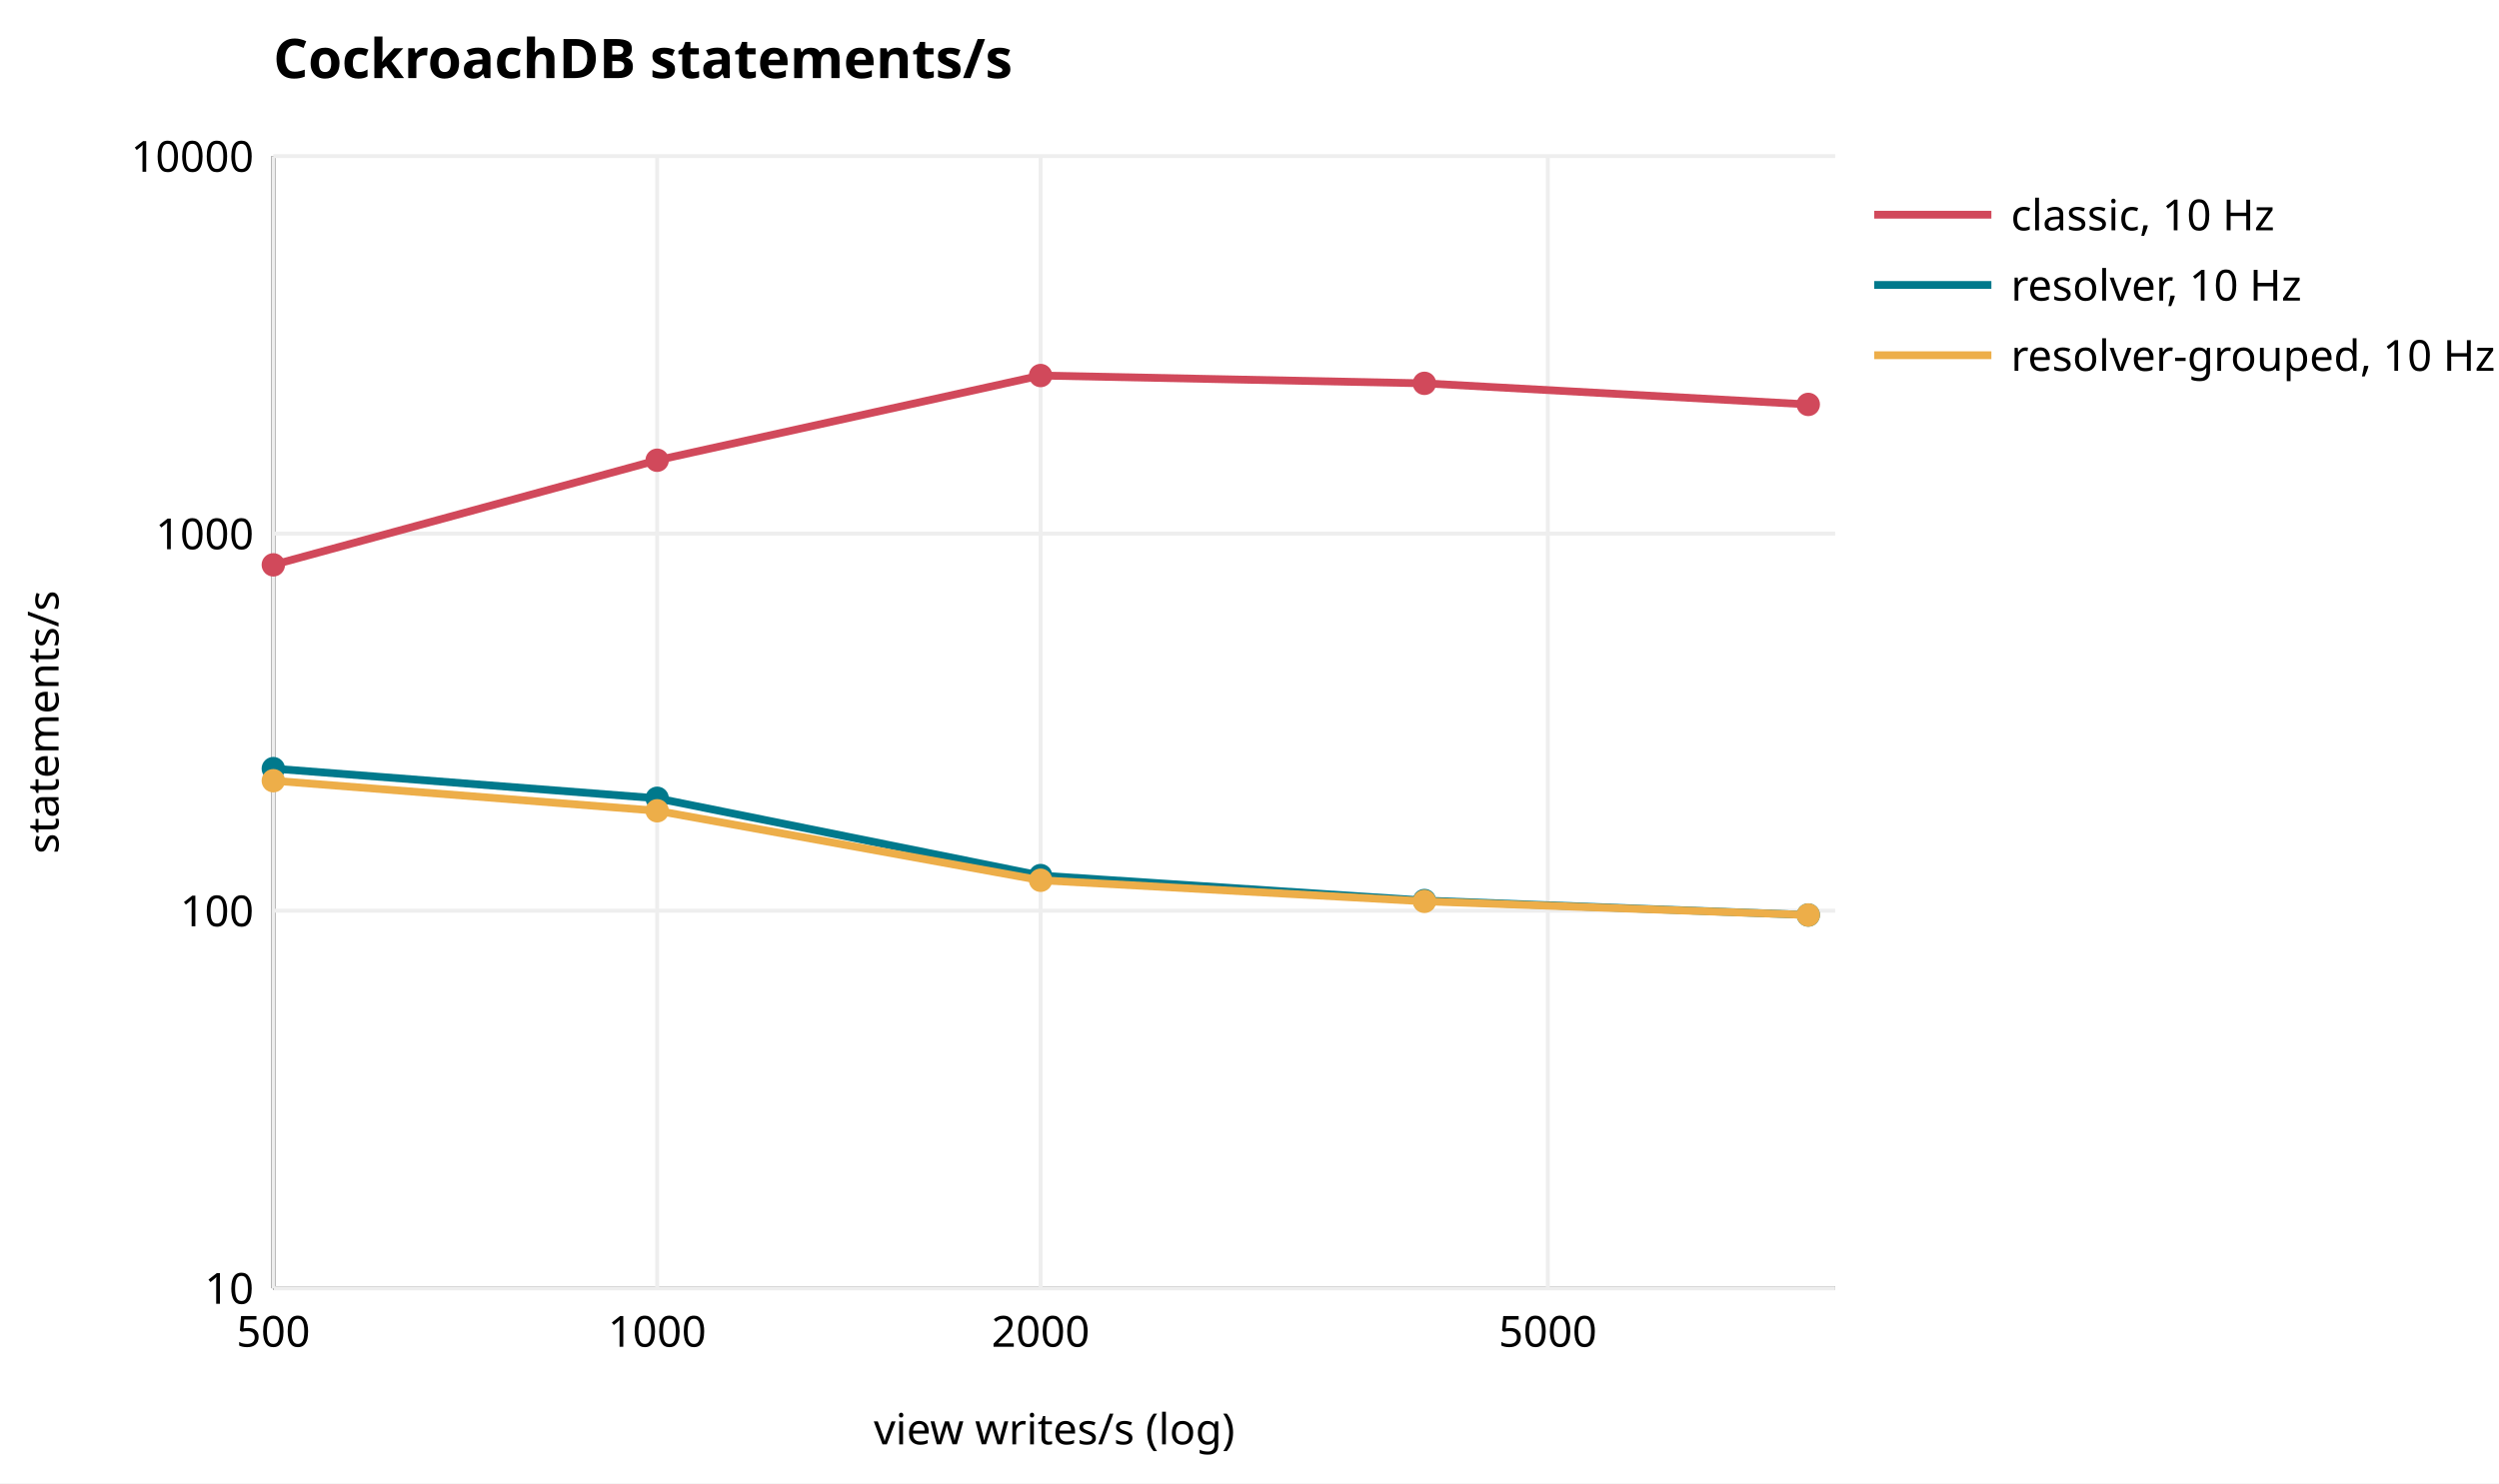
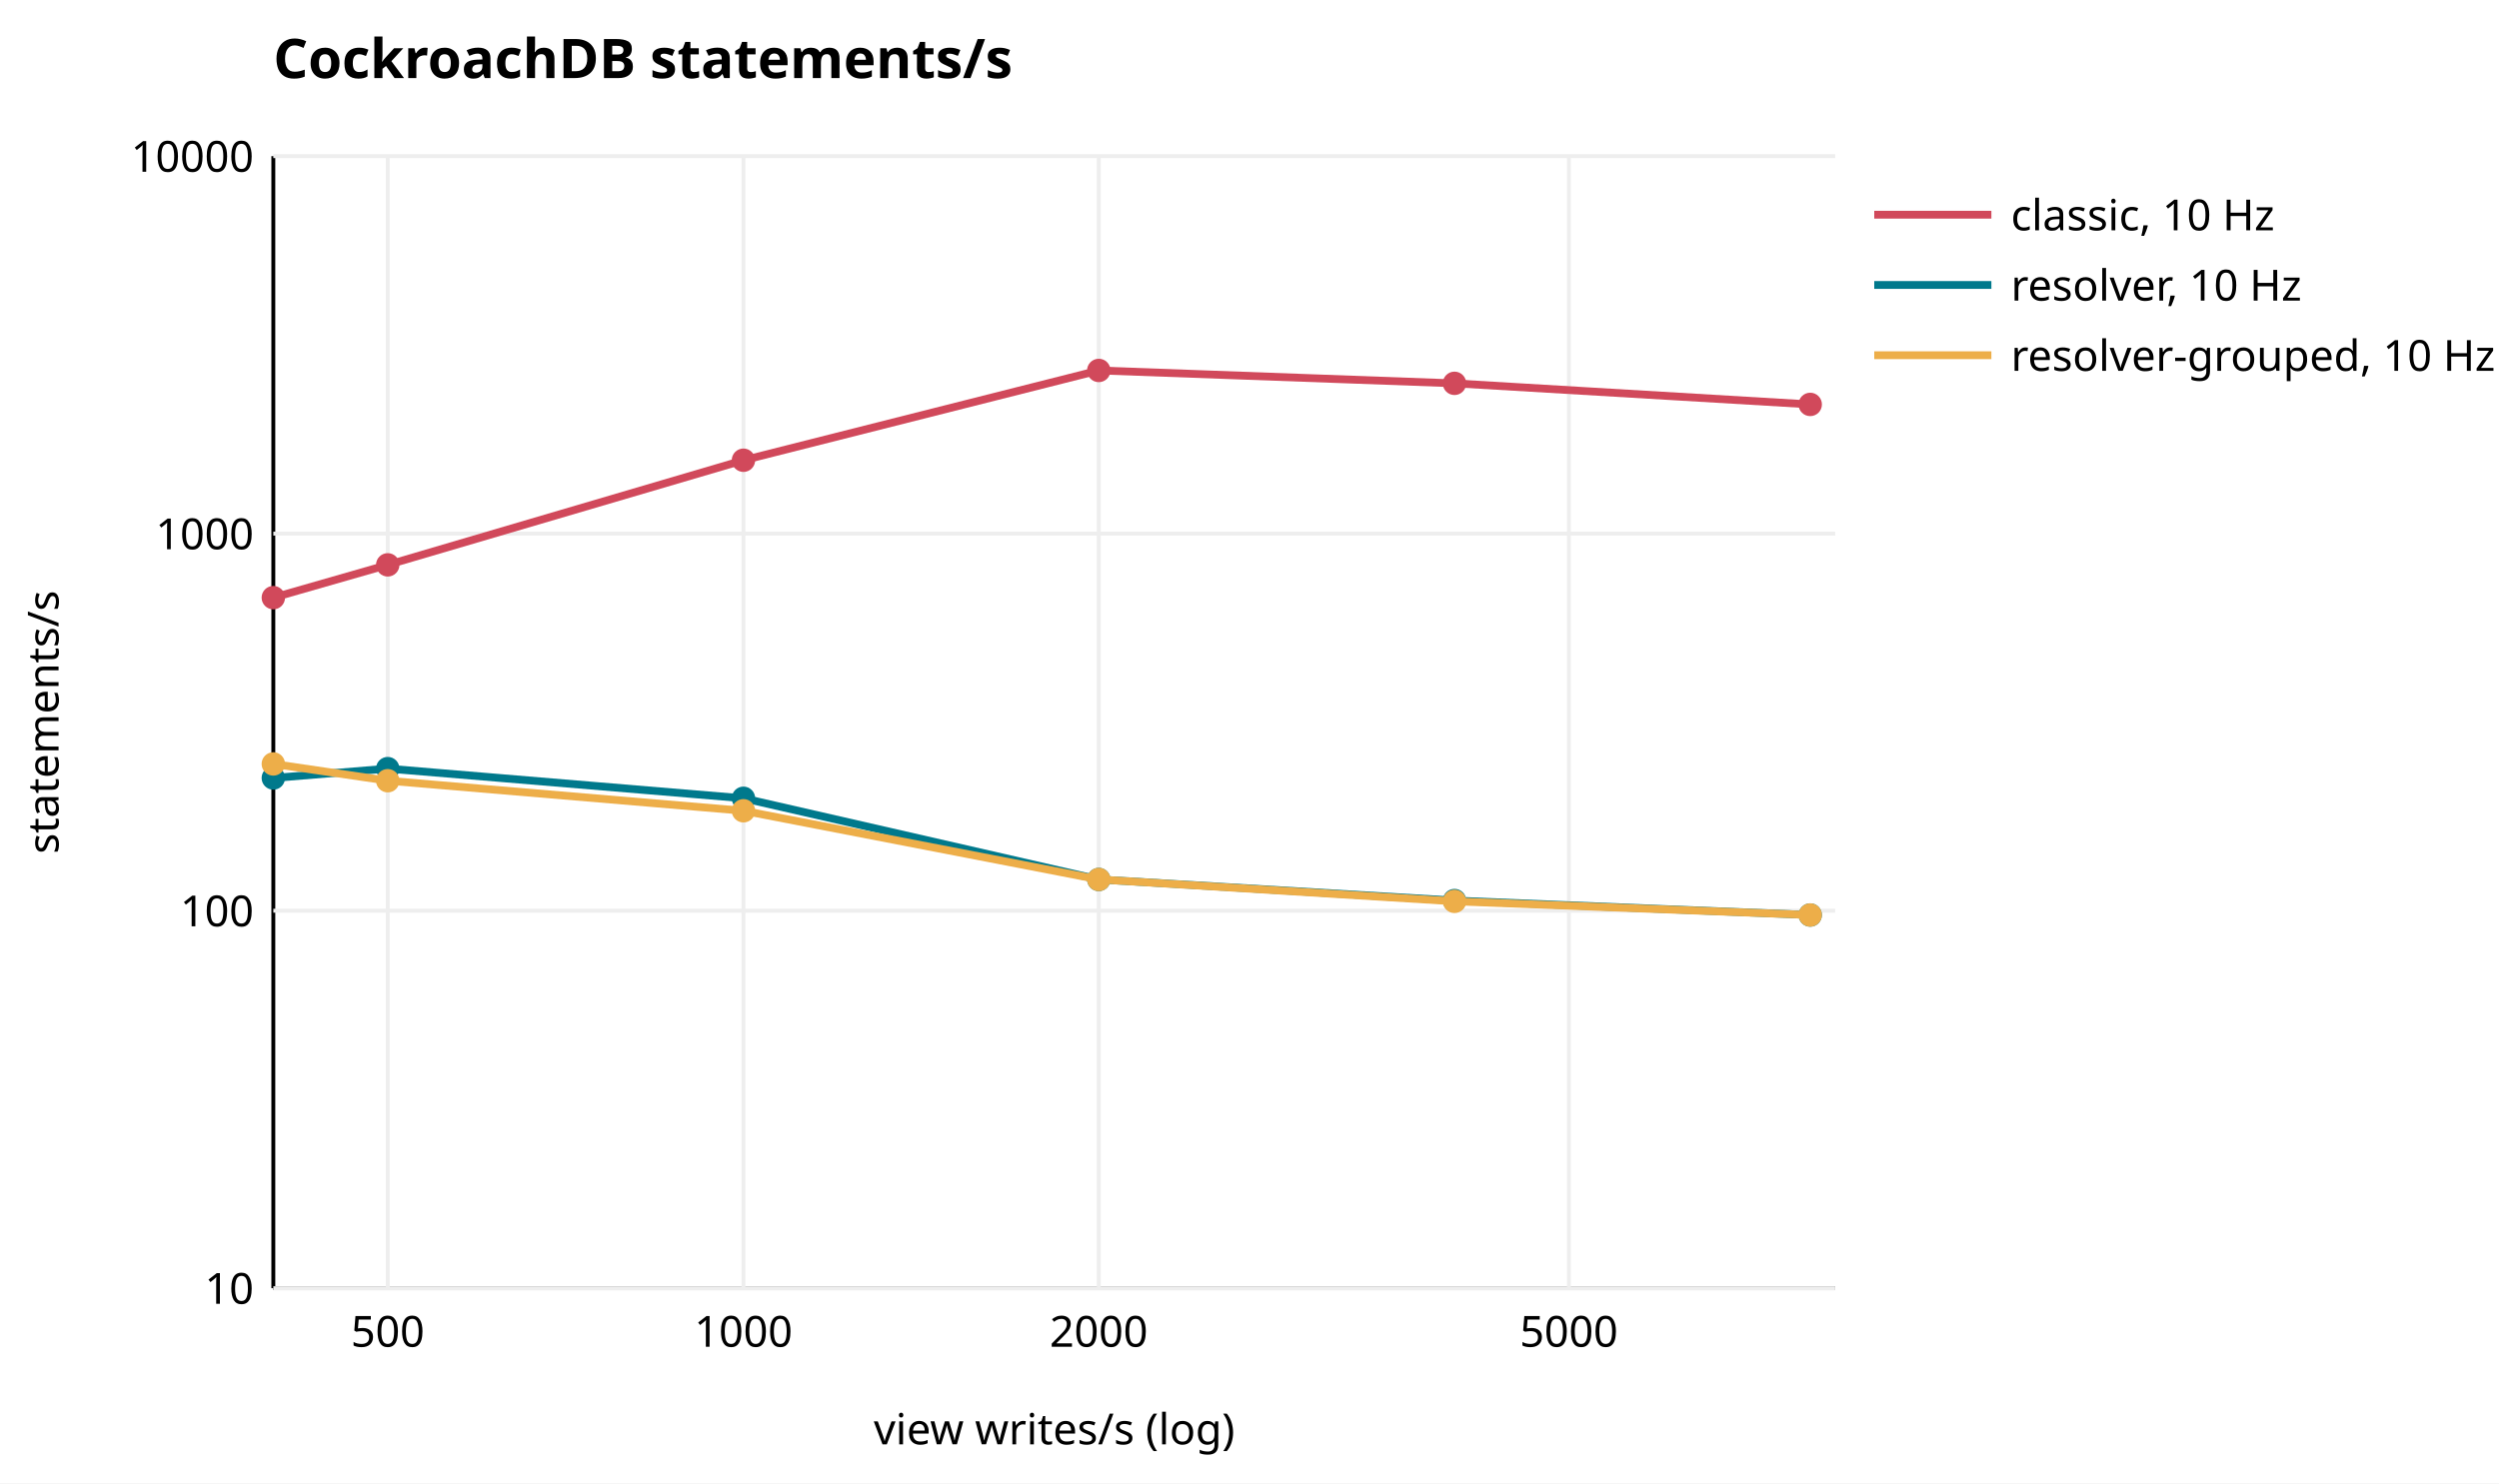
<svg xmlns="http://www.w3.org/2000/svg" width="640" height="380" font-family="sans-serif" font-size="11">
  <rect width="640" height="380" fill="white" />
  <text x="70" y="20" font-size="14" font-weight="bold">CockroachDB statements/s</text>
  <line x1="70" y1="330" x2="470" y2="330" stroke="black" />
  <line x1="70" y1="40" x2="70" y2="330" stroke="black" />
  <text x="270.0" y="370" text-anchor="middle">view writes/s (log)</text>
  <text x="15" y="185.0" transform="rotate(-90 15 185.0)" text-anchor="middle">statements/s</text>
-   <line x1="70.0" y1="330" x2="70.0" y2="40" stroke="#eee" />
-   <text x="70.0" y="345" text-anchor="middle">500</text>
-   <line x1="168.3" y1="330" x2="168.3" y2="40" stroke="#eee" />
-   <text x="168.3" y="345" text-anchor="middle">1000</text>
-   <line x1="266.5" y1="330" x2="266.5" y2="40" stroke="#eee" />
-   <text x="266.5" y="345" text-anchor="middle">2000</text>
-   <line x1="396.4" y1="330" x2="396.4" y2="40" stroke="#eee" />
-   <text x="396.4" y="345" text-anchor="middle">5000</text>
+   <line x1="99.3" y1="330" x2="99.3" y2="40" stroke="#eee" />
+   <text x="99.3" y="345" text-anchor="middle">500</text>
+   <line x1="190.4" y1="330" x2="190.4" y2="40" stroke="#eee" />
+   <text x="190.4" y="345" text-anchor="middle">1000</text>
+   <line x1="281.4" y1="330" x2="281.4" y2="40" stroke="#eee" />
+   <text x="281.4" y="345" text-anchor="middle">2000</text>
+   <line x1="401.8" y1="330" x2="401.8" y2="40" stroke="#eee" />
+   <text x="401.8" y="345" text-anchor="middle">5000</text>
  <line x1="70" y1="330.0" x2="470" y2="330.0" stroke="#eee" />
  <text x="65" y="334.0" text-anchor="end">10</text>
  <line x1="70" y1="233.3" x2="470" y2="233.3" stroke="#eee" />
  <text x="65" y="237.3" text-anchor="end">100</text>
  <line x1="70" y1="136.7" x2="470" y2="136.7" stroke="#eee" />
  <text x="65" y="140.7" text-anchor="end">1000</text>
  <line x1="70" y1="40.0" x2="470" y2="40.0" stroke="#eee" />
  <text x="65" y="44.0" text-anchor="end">10000</text>
-   <path d="M70.0,144.7 L168.3,117.9 L266.5,96.2 L364.8,98.2 L463.1,103.6" fill="none" stroke="#d1495b" stroke-width="2" stroke-dasharray="" />
-   <circle cx="70.0" cy="144.7" r="3" fill="#d1495b" />
-   <circle cx="168.3" cy="117.9" r="3" fill="#d1495b" />
-   <circle cx="266.5" cy="96.2" r="3" fill="#d1495b" />
-   <circle cx="364.8" cy="98.2" r="3" fill="#d1495b" />
-   <circle cx="463.1" cy="103.6" r="3" fill="#d1495b" />
+   <path d="M70.0,153.1 L99.3,144.7 L190.4,117.9 L281.4,94.9 L372.5,98.2 L463.6,103.6" fill="none" stroke="#d1495b" stroke-width="2" stroke-dasharray="" />
+   <circle cx="70.0" cy="153.1" r="3" fill="#d1495b" />
+   <circle cx="99.3" cy="144.7" r="3" fill="#d1495b" />
+   <circle cx="190.4" cy="117.9" r="3" fill="#d1495b" />
+   <circle cx="281.4" cy="94.9" r="3" fill="#d1495b" />
+   <circle cx="372.5" cy="98.2" r="3" fill="#d1495b" />
+   <circle cx="463.6" cy="103.6" r="3" fill="#d1495b" />
  <line x1="480" y1="55" x2="510" y2="55" stroke="#d1495b" stroke-width="2" stroke-dasharray="" />
  <text x="515" y="59">classic, 10 Hz</text>
-   <path d="M70.0,196.9 L168.3,204.5 L266.5,224.3 L364.8,230.7 L463.1,234.4" fill="none" stroke="#00798c" stroke-width="2" stroke-dasharray="" />
-   <circle cx="70.0" cy="196.9" r="3" fill="#00798c" />
-   <circle cx="168.3" cy="204.5" r="3" fill="#00798c" />
-   <circle cx="266.5" cy="224.3" r="3" fill="#00798c" />
-   <circle cx="364.8" cy="230.7" r="3" fill="#00798c" />
-   <circle cx="463.1" cy="234.4" r="3" fill="#00798c" />
+   <path d="M70.0,199.3 L99.3,196.9 L190.4,204.5 L281.4,225.3 L372.5,230.7 L463.6,234.4" fill="none" stroke="#00798c" stroke-width="2" stroke-dasharray="" />
+   <circle cx="70.0" cy="199.3" r="3" fill="#00798c" />
+   <circle cx="99.3" cy="196.9" r="3" fill="#00798c" />
+   <circle cx="190.4" cy="204.5" r="3" fill="#00798c" />
+   <circle cx="281.4" cy="225.3" r="3" fill="#00798c" />
+   <circle cx="372.5" cy="230.7" r="3" fill="#00798c" />
+   <circle cx="463.6" cy="234.4" r="3" fill="#00798c" />
  <line x1="480" y1="73" x2="510" y2="73" stroke="#00798c" stroke-width="2" stroke-dasharray="" />
  <text x="515" y="77">resolver, 10 Hz</text>
-   <path d="M70.0,200.0 L168.3,207.7 L266.5,225.5 L364.8,230.9 L463.1,234.4" fill="none" stroke="#edae49" stroke-width="2" stroke-dasharray="" />
-   <circle cx="70.0" cy="200.0" r="3" fill="#edae49" />
-   <circle cx="168.3" cy="207.7" r="3" fill="#edae49" />
-   <circle cx="266.5" cy="225.5" r="3" fill="#edae49" />
-   <circle cx="364.8" cy="230.9" r="3" fill="#edae49" />
-   <circle cx="463.1" cy="234.4" r="3" fill="#edae49" />
+   <path d="M70.0,195.7 L99.3,200.0 L190.4,207.7 L281.4,225.3 L372.5,230.9 L463.6,234.4" fill="none" stroke="#edae49" stroke-width="2" stroke-dasharray="" />
+   <circle cx="70.0" cy="195.7" r="3" fill="#edae49" />
+   <circle cx="99.3" cy="200.0" r="3" fill="#edae49" />
+   <circle cx="190.4" cy="207.7" r="3" fill="#edae49" />
+   <circle cx="281.4" cy="225.3" r="3" fill="#edae49" />
+   <circle cx="372.5" cy="230.9" r="3" fill="#edae49" />
+   <circle cx="463.6" cy="234.4" r="3" fill="#edae49" />
  <line x1="480" y1="91" x2="510" y2="91" stroke="#edae49" stroke-width="2" stroke-dasharray="" />
  <text x="515" y="95">resolver-grouped, 10 Hz</text>
</svg>
